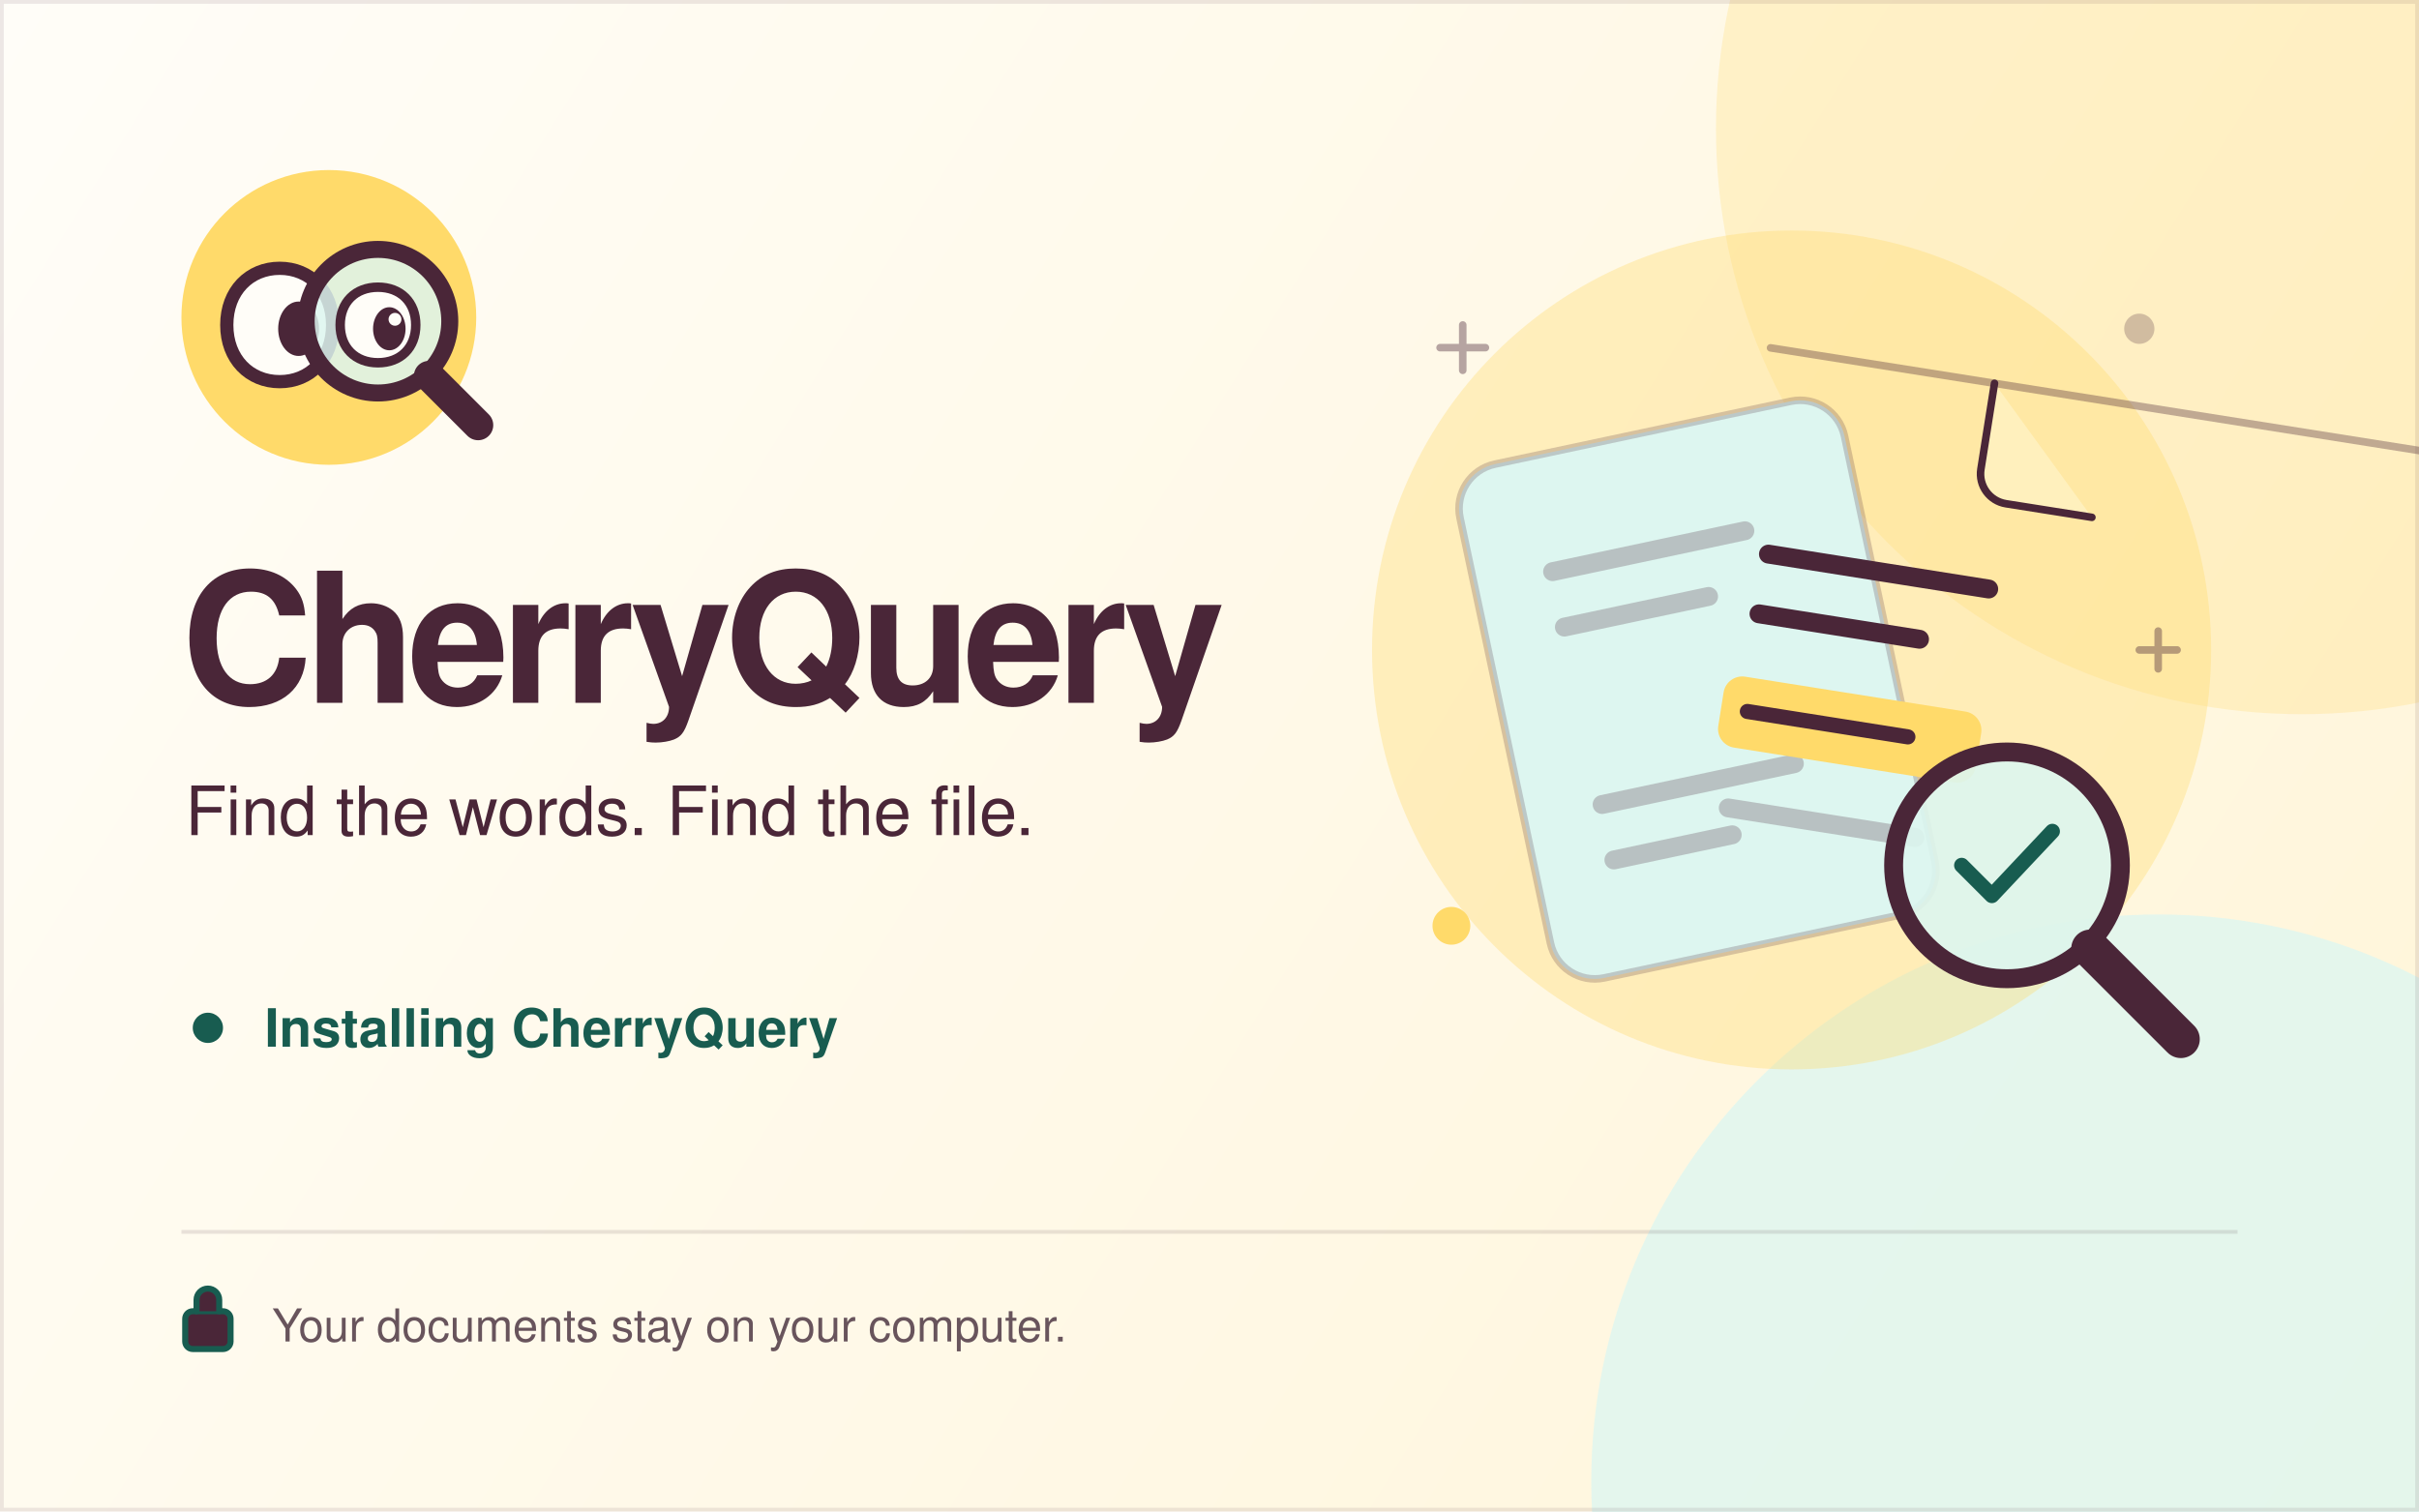
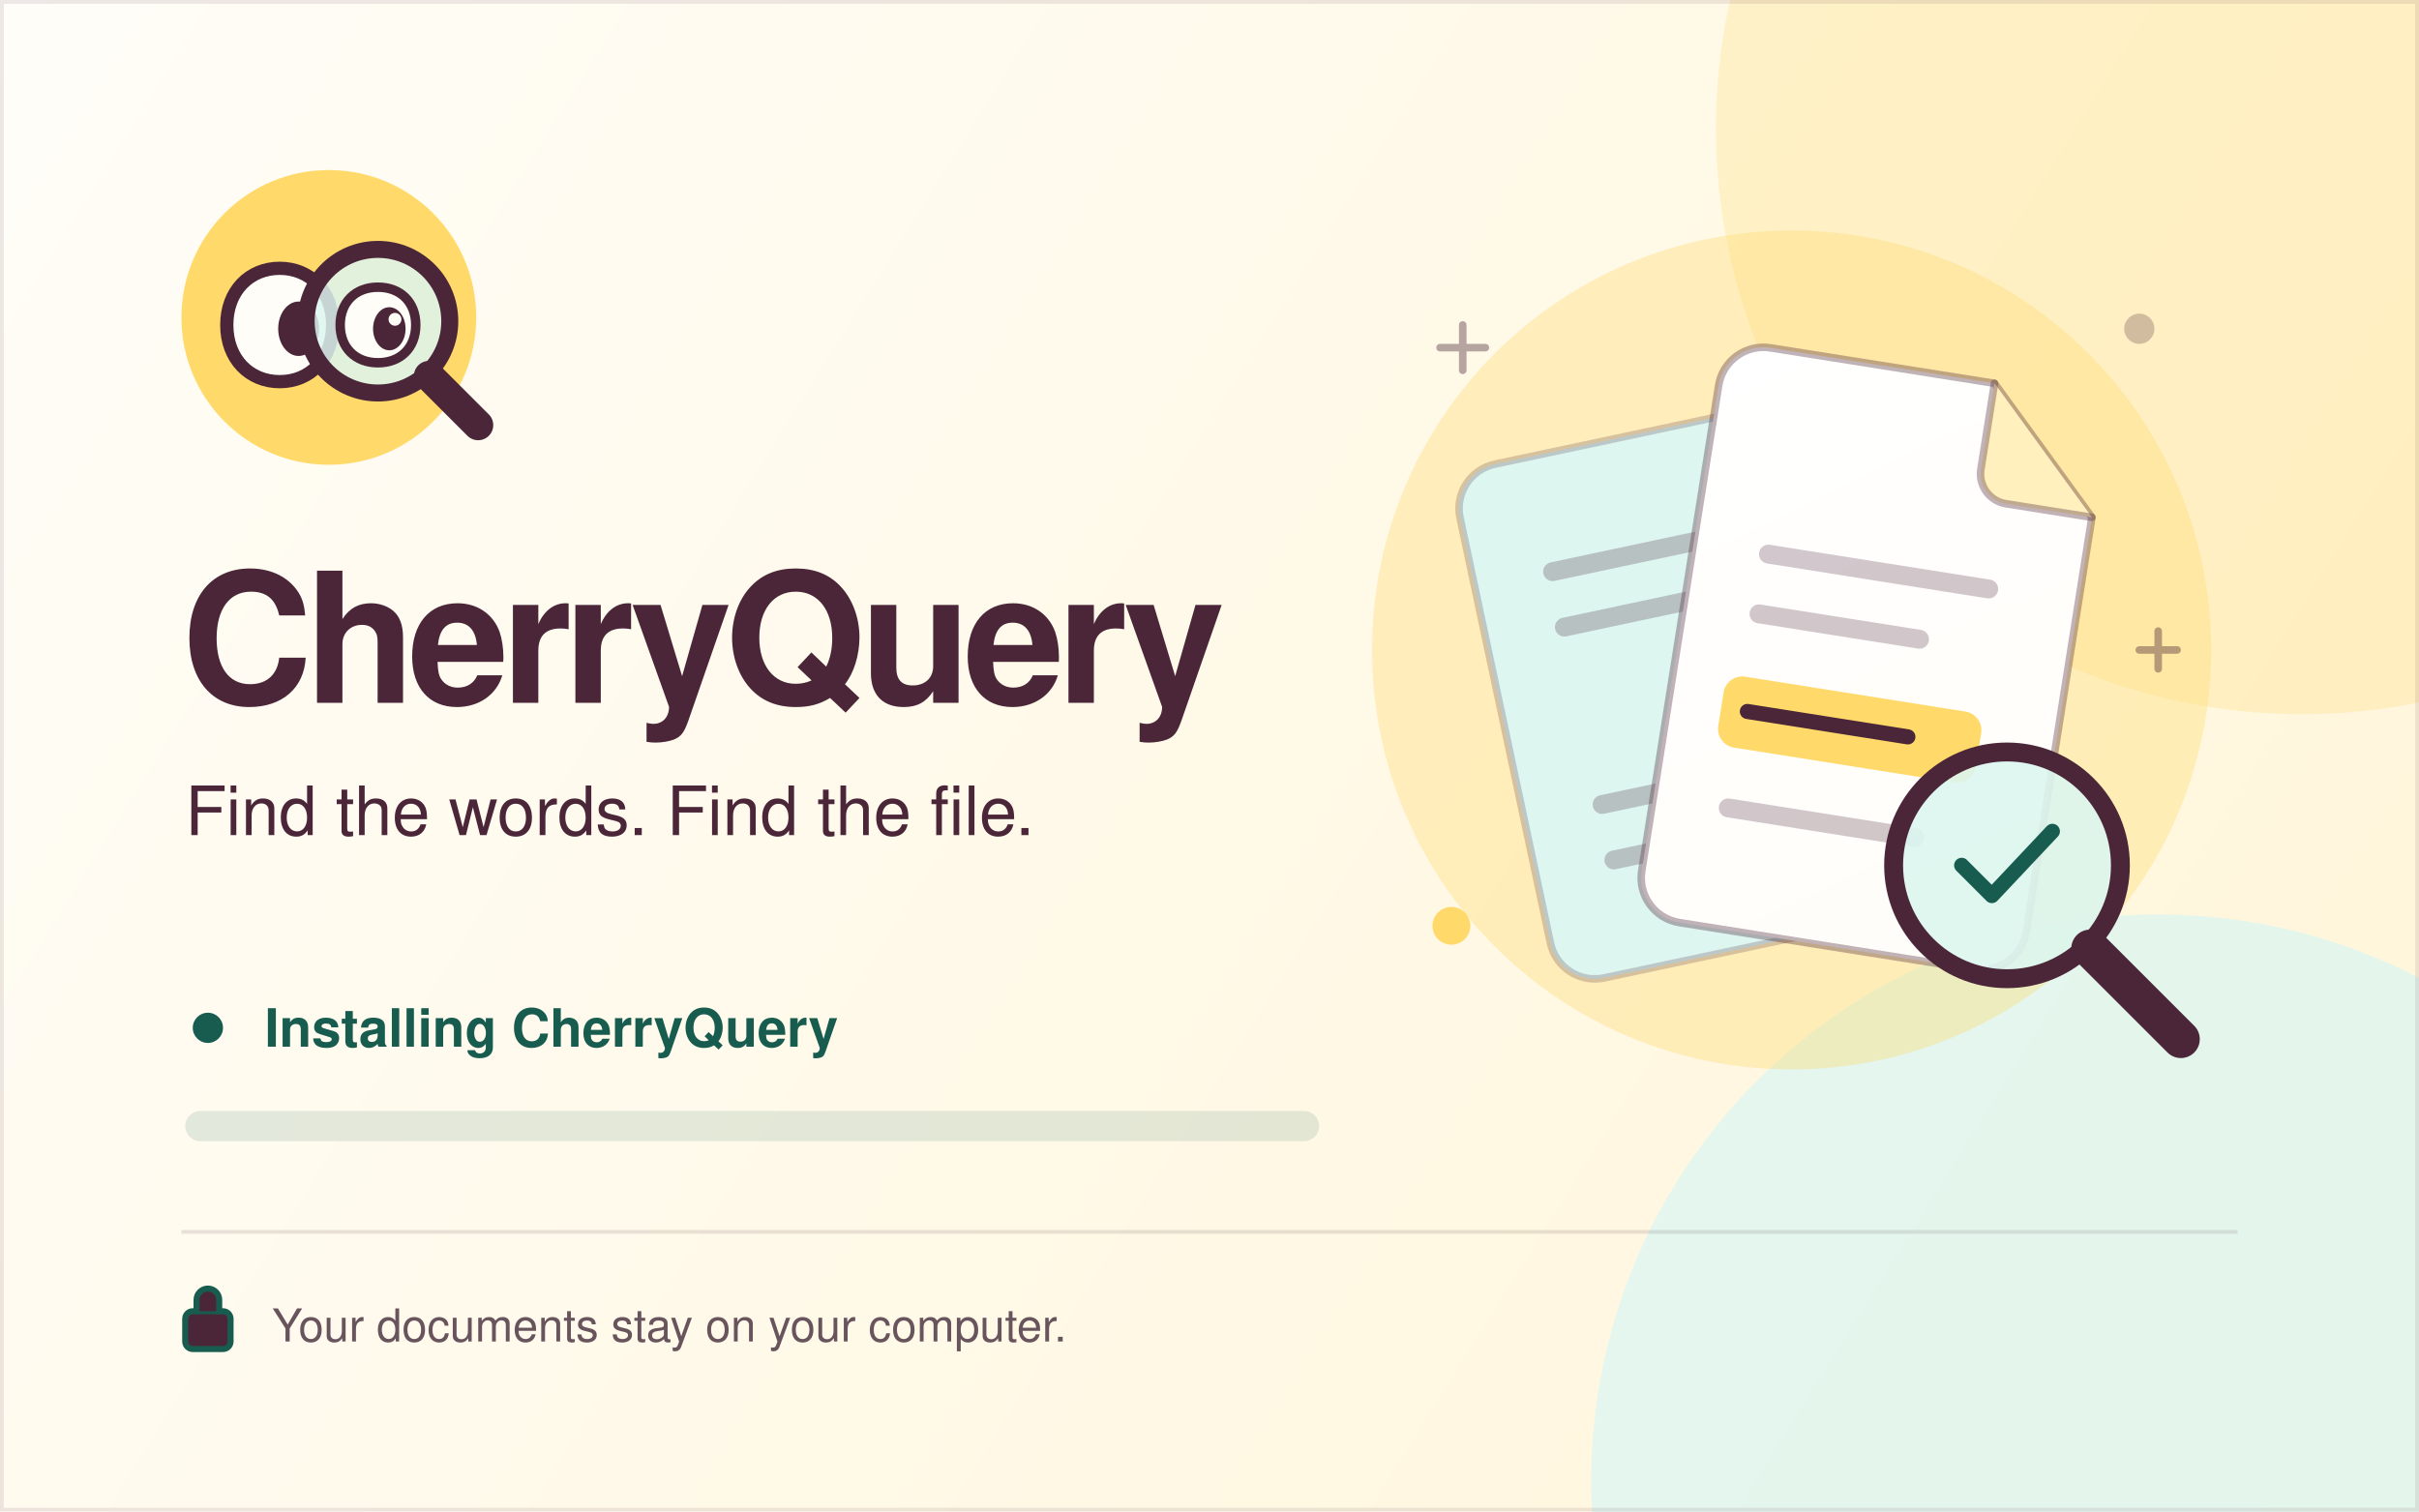
<svg xmlns="http://www.w3.org/2000/svg" width="640" height="400" viewBox="0 0 640 400" fill="none" role="img" aria-labelledby="title description">
  <defs>
    <linearGradient id="background" x1="0" y1="0" x2="640" y2="400" gradientUnits="userSpaceOnUse">
      <stop stop-color="#FFFDF8" />
      <stop offset="1" stop-color="#FFF5D8" />
    </linearGradient>
    <linearGradient id="paper" x1="443" y1="100" x2="550" y2="254" gradientUnits="userSpaceOnUse">
      <stop stop-color="#FFFFFF" />
      <stop offset="1" stop-color="#FFFDF8" />
    </linearGradient>
+     <clipPath id="progress-clip">
+       <rect x="49" y="294" width="300" height="8" rx="4" />
+     </clipPath>
  </defs>
  <path fill="url(#background)" d="M0 0h640v400H0z" />
  <circle cx="609" cy="34" r="155" fill="#FFDA6A" fill-opacity=".25" />
  <circle cx="571" cy="392" r="150" fill="#DDF6F0" fill-opacity=".8" />
  <circle cx="474" cy="172" r="111" fill="#FFDA6A" fill-opacity=".35" />
  <rect x=".5" y=".5" width="639" height="399" stroke="#4A2638" stroke-opacity=".1" />
  <g transform="translate(42 40)" fill="none">
    <circle cx="45" cy="44" r="39" fill="#FFDA6A" />
    <path d="M18 46c0-9 6-15 14-15s14 6 14 15-6 15-14 15-14-6-14-15Z" fill="#FFFDF8" stroke="#4A2638" stroke-width="3.5" />
    <ellipse cx="37" cy="47" rx="5.4" ry="7.2" fill="#4A2638" />
    <circle cx="39" cy="44" r="2" fill="#FFFDF8" />
    <circle cx="58" cy="45" r="19" fill="#DDF6F0" fill-opacity=".84" stroke="#4A2638" stroke-width="4.5" />
    <path d="M48 46c0-6 4-10 10-10s10 4 10 10-4 10-10 10-10-4-10-10Z" fill="#FFFDF8" stroke="#4A2638" stroke-width="2.5" />
    <ellipse cx="61" cy="47" rx="4.3" ry="5.7" fill="#4A2638" />
    <circle cx="62.5" cy="44.5" r="1.7" fill="#FFFDF8" />
    <path d="m71.5 59.5 13 13" stroke="#4A2638" stroke-width="8" stroke-linecap="round" />
  </g>
  <g stroke="#4A2638" stroke-linecap="round" stroke-linejoin="round">
    <g transform="rotate(-12 449 182)">
      <rect x="397" y="113" width="104" height="139" rx="12" fill="#DDF6F0" stroke-opacity=".22" stroke-width="2" />
      <path d="M418 144h52m-52 15h39m-39 48h52m-52 15h32" stroke-opacity=".25" stroke-width="5" />
    </g>
    <g transform="rotate(9 500 174)">
-       <path d="M456 98h60131 31v111a12 12 0 0 1-12 12h-79a12 12 0 0 1-12-12V110a12 12 0 0 1 12-12Z" fill="url(#paper)" stroke-opacity=".35" stroke-width="2" />
-       <path d="M516 98v23a8 8 0 0 0 8 8h23" fill="#FFF0BD" stroke-opactiy=".35" stroke-width="2" />
-       <path d="M464 152h59m-59 16h43" stroke-opactiy=".25" stroke-width="5" />
+       <path d="M456 98h60l31 31v111a12 12 0 0 1-12 12h-79a12 12 0 0 1-12-12V110a12 12 0 0 1 12-12Z" fill="url(#paper)" stroke-opacity=".35" stroke-width="2" />
+       <path d="M516 98v23a8 8 0 0 0 8 8h23" fill="#FFF0BD" stroke-opacity=".35" stroke-width="2" />
+       <path d="M464 152h59m-59 16h43" stroke-opacity=".25" stroke-width="5" />
      <rect x="458" y="185" width="69" height="19" rx="5" fill="#FFDA6A" stroke="none" />
      <path d="M465 194h43" stroke-width="4" />
      <path d="M464 220h50" stroke-opacity=".25" stroke-width="5" />
    </g>
    <circle cx="531" cy="229" r="30" fill="#DDF6F0" fill-opacity=".9" stroke-width="5" />
    <path d="m553 251 24 24" stroke-width="10" />
    <path d="m519 229 8 8 16-17" stroke="#185C50" stroke-width="4" />
    <path d="M387 86v12m-6-6h12M571 167v10m-5-5h10" stroke-opacity=".4" stroke-width="2" />
  </g>
  <circle cx="566" cy="87" r="4" fill="#4A2638" fill-opacity=".25" />
  <circle cx="384" cy="245" r="5" fill="#FFDA6A" />
  <g font-family="Segoe UI, Helvetica, Arial, sans-serif" fill="#4A2638">
    <text x="48" y="186" font-size="48" font-weight="700" letter-spacing="-2">CherryQuery</text>
    <text x="49" y="221" font-size="18">Find the words. Find the file.</text>
    <circle cx="55" cy="272" r="4" fill="#185C50" />
    <text x="70" y="277" font-size="14" font-weight="600" fill="#185C50">Installing CherryQuery</text>
+     <rect x="49" y="294" width="300" height="8" rx="4" fill="#185C50" fill-opacity=".12" />
+     <g clip-path="url(#progress-clip)">
+       <rect x="-110" y="294" width="110" height="8" rx="4" fill="#185C50">
+         <animate attributeName="x" from="-110" to="349" dur="1.6s" repeatCount="indefinite" />
+       </rect>
+     </g>
    <path d="M48 326h544" stroke="#4A2638" stroke-opacity=".12" />
    <g stroke="#185C50" stroke-width="1.6" stroke-linecap="round" stroke-linejoin="round">
      <rect x="49" y="347" width="12" height="10" rx="2" />
      <path d="M52 347v-3a3 3 0 0 1 6 0v3" />
    </g>
    <text x="72" y="355" font-size="12" fill="#68545C">Your documents stay on your computer.</text>
  </g>
</svg>
